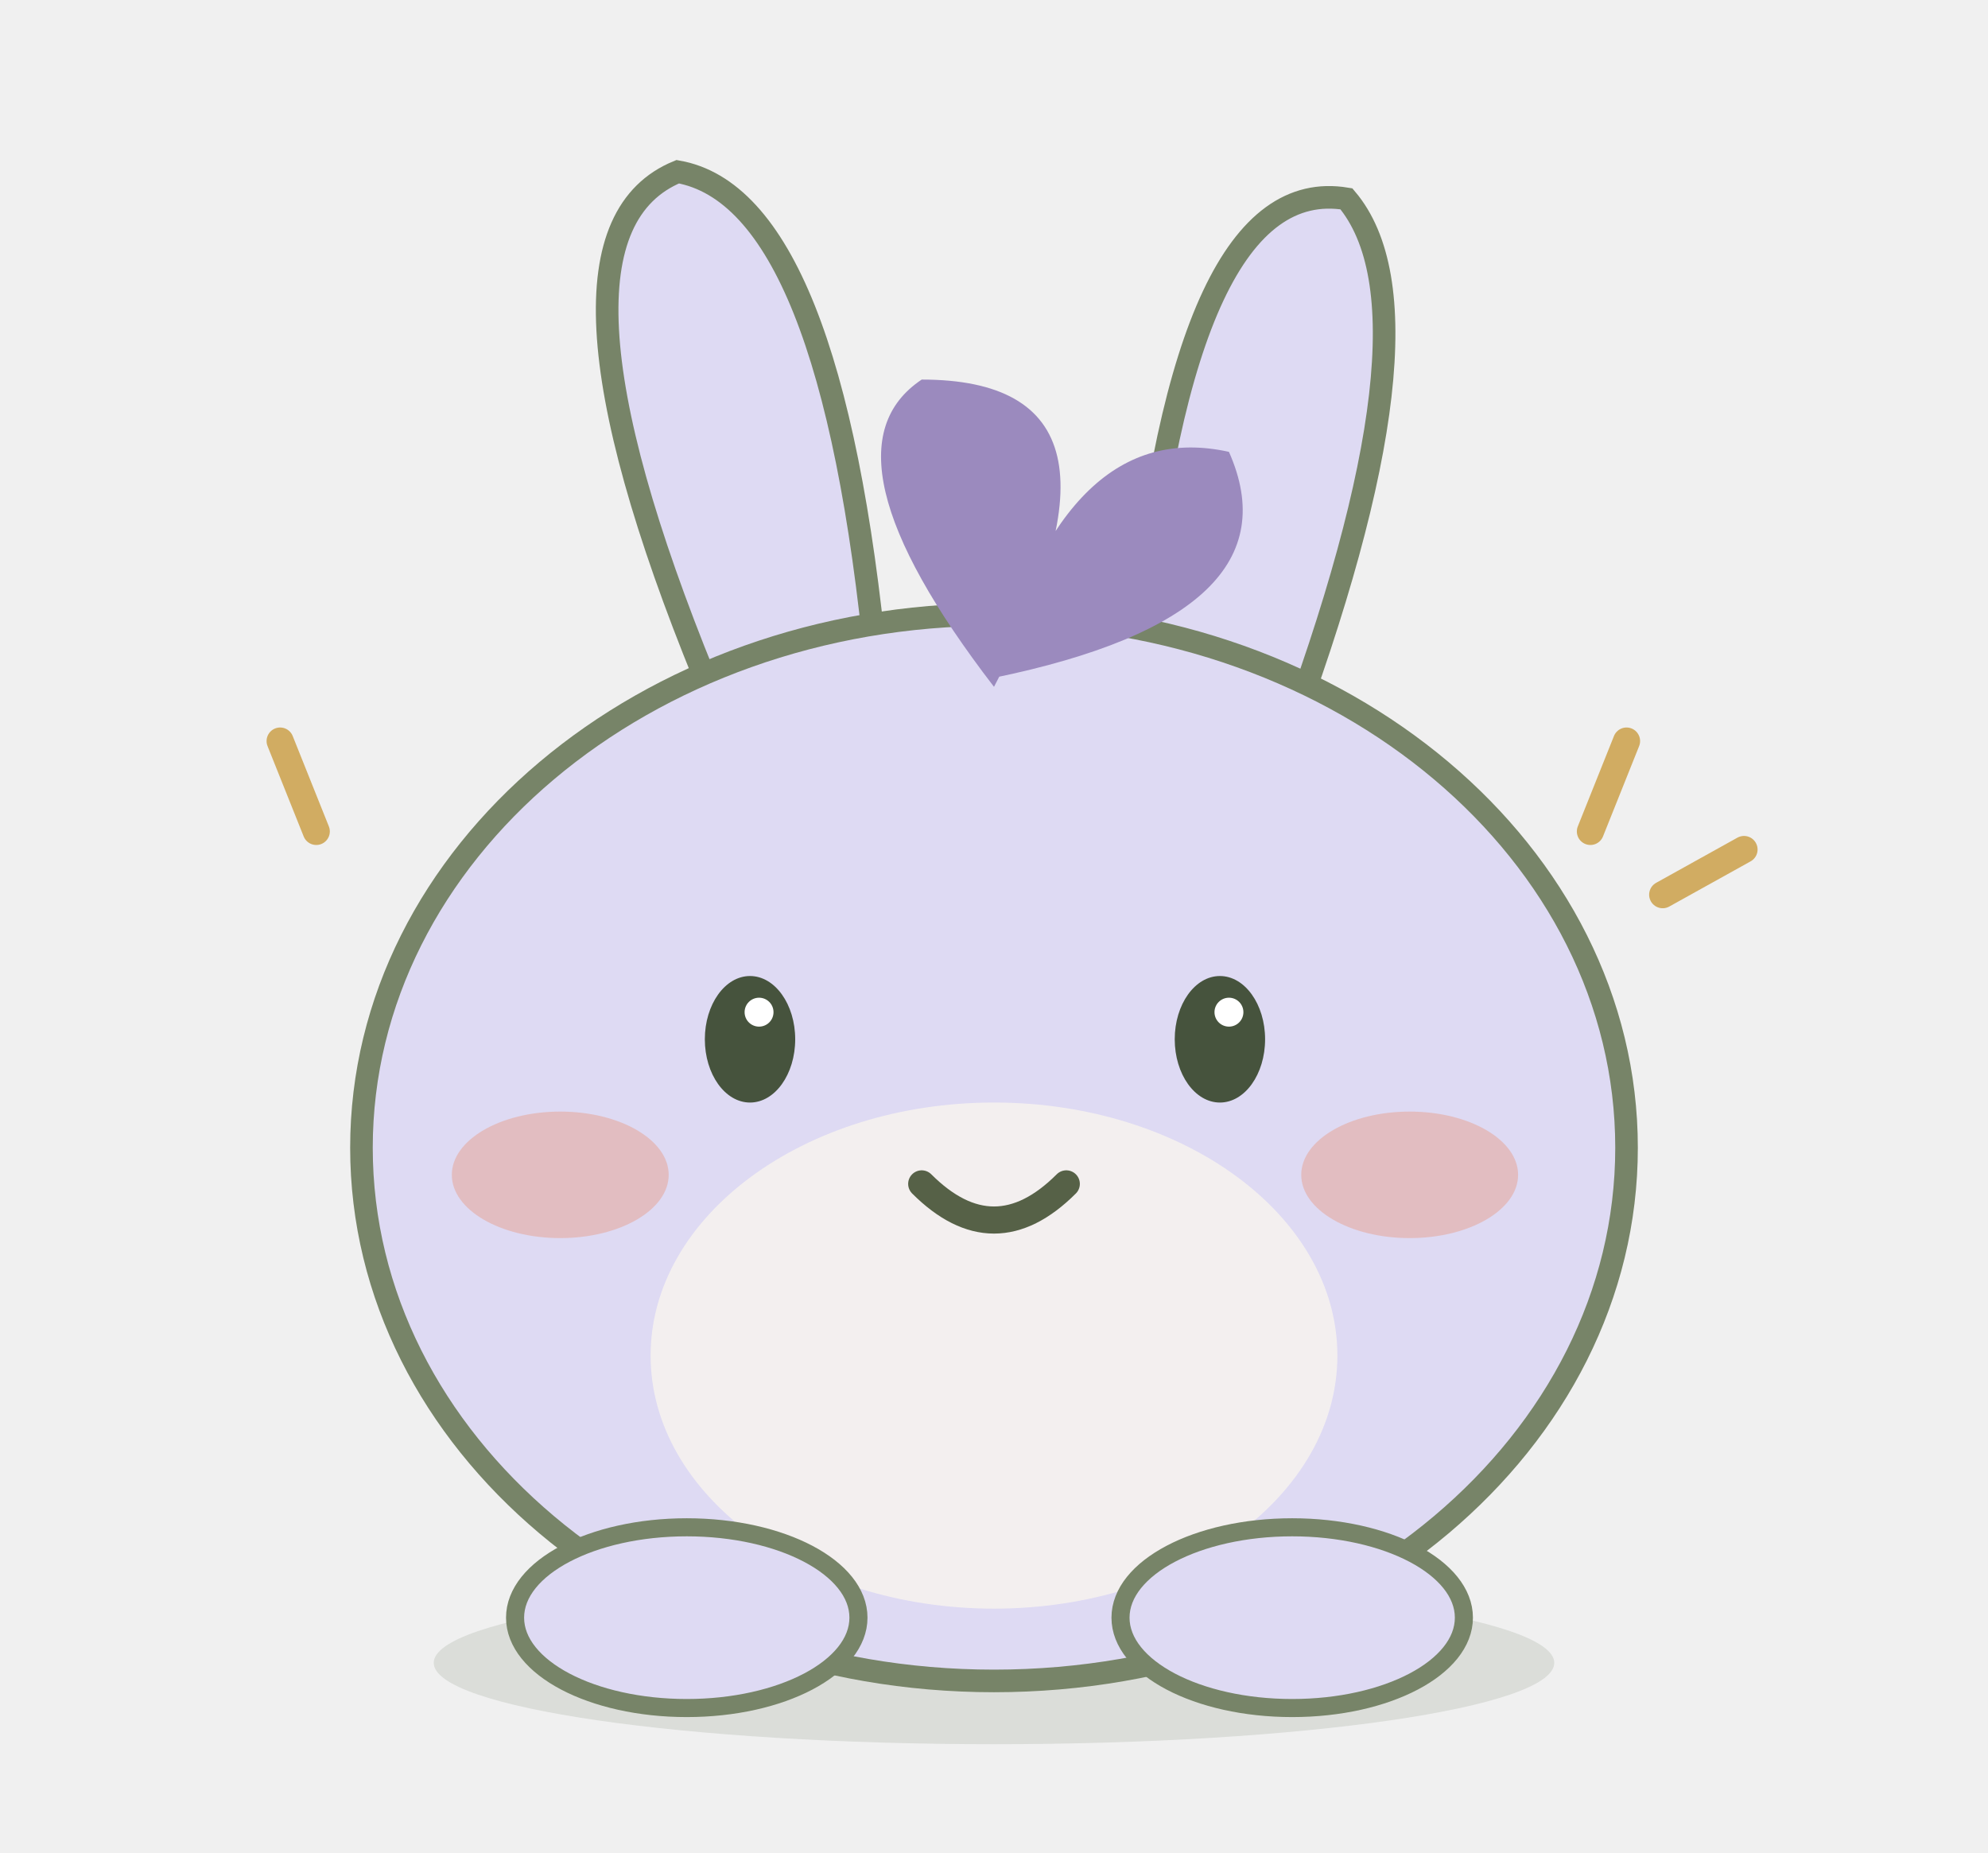
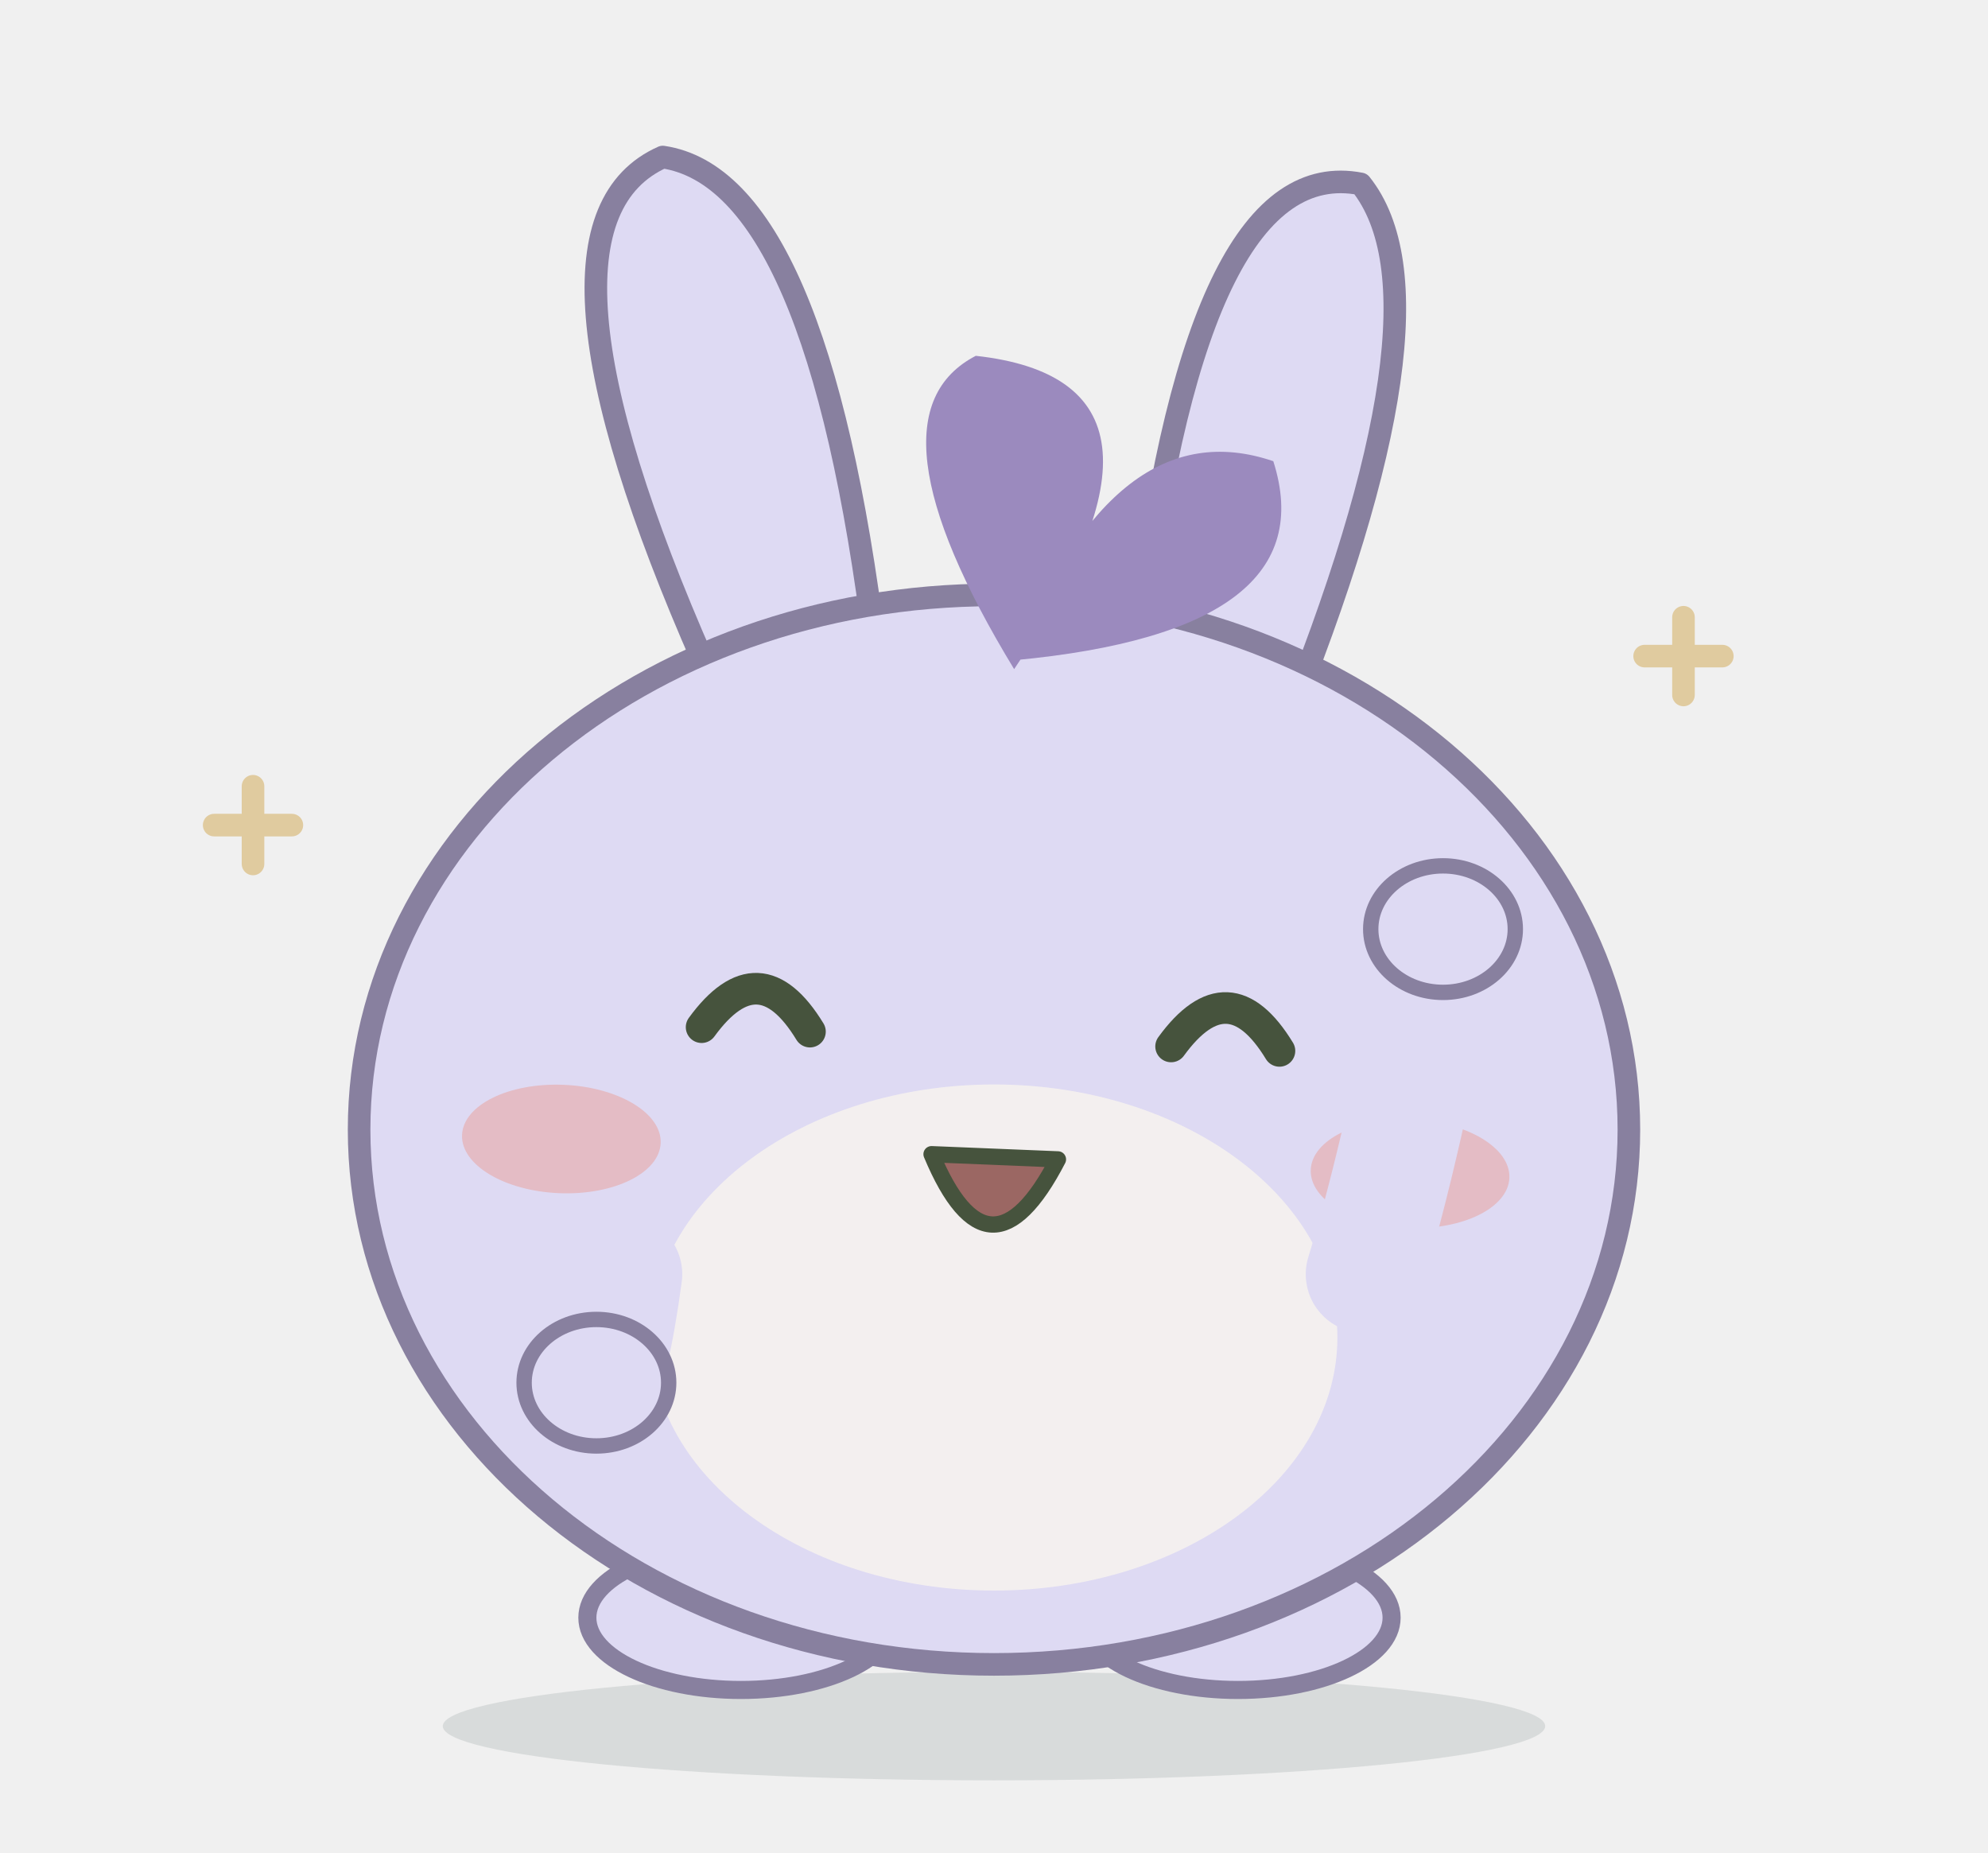
- <svg xmlns="http://www.w3.org/2000/svg" width="220" height="205" viewBox="0 0 220 205">
-   <ellipse cx="110" cy="184" rx="62" ry="9" fill="#384d2b" opacity=".12" />
-   <g transform="translate(0 2)">
-     <path d="M78 73Q58 24 75 17Q92 20 97 72M126 69Q131 17 149 20Q160 33 142 81" fill="#dedaf3" stroke="#778468" stroke-width="2.5" />
-     <ellipse cx="110" cy="125" rx="70" ry="59" fill="#dedaf3" stroke="#778468" stroke-width="2.5" />
-     <ellipse cx="110" cy="148" rx="38" ry="28" fill="#fffbed" opacity=".65" />
-     <ellipse cx="62" cy="128" rx="12" ry="7" fill="#e5aaa0" opacity=".6" />
-     <ellipse cx="156" cy="128" rx="12" ry="7" fill="#e5aaa0" opacity=".6" />
-     <ellipse cx="83" cy="113" rx="5" ry="7" fill="#46533d" />
-     <ellipse cx="135" cy="113" rx="5" ry="7" fill="#46533d" />
-     <circle cx="84" cy="110" r="1.6" fill="white" />
-     <circle cx="136" cy="110" r="1.6" fill="white" />
-     <path d="M102 129q8 8 16 0" fill="none" stroke="#566147" stroke-width="3" stroke-linecap="round" />
-     <ellipse cx="76" cy="177" rx="19" ry="10" fill="#dedaf3" stroke="#778468" stroke-width="2" />
-     <ellipse cx="143" cy="177" rx="19" ry="10" fill="#dedaf3" stroke="#778468" stroke-width="2" />
-     <path d="M110 74Q90 48 102 40Q128 40 110 74M110 73Q118 44 136 48Q144 66 110 73" fill="#9b8abe" />
-     <path d="M176 90l4-10m4 17l9-5M35 90l-4-10" stroke="#d1ac62" stroke-width="3" stroke-linecap="round" />
+ <svg xmlns="http://www.w3.org/2000/svg" width="220" height="205" viewBox="0 0 220 205" role="img" aria-label="luna greet frame 1">
+   <ellipse cx="110" cy="191" rx="61" ry="6" fill="#263e3c" stroke="none" stroke-width="0" opacity=".12" />
+   <g data-part="feet">
+     <g transform="rotate(0 82 179)">
+       <ellipse cx="82" cy="179" rx="17" ry="8" fill="#dedaf3" stroke="#88809f" stroke-width="2" />
+     </g>
+     <g transform="rotate(0 137 179)">
+       <ellipse cx="137" cy="179" rx="17" ry="8" fill="#dedaf3" stroke="#88809f" stroke-width="2" />
+     </g>
+   </g>
+   <g transform="translate(0 0)">
+     <g transform="translate(110 180) scale(1 1) translate(-110 -180)">
+       <g transform="rotate(-1.56 88 78)">
+         <path d="M78 73Q58 24 75 17Q92 20 97 72Z" fill="#dedaf3" stroke="#88809f" stroke-width="2.5" stroke-linecap="round" stroke-linejoin="round" />
+       </g>
+       <g transform="rotate(1.56 137 78)">
+         <path d="M126 69Q131 17 149 20Q160 33 142 81Z" fill="#dedaf3" stroke="#88809f" stroke-width="2.5" stroke-linecap="round" stroke-linejoin="round" />
+       </g>
+       <ellipse cx="110" cy="125" rx="70.26" ry="59.17" fill="#dedaf3" stroke="#88809f" stroke-width="2.5" />
+       <ellipse cx="110" cy="148" rx="38" ry="28" fill="#fffbed" stroke="none" stroke-width="0" opacity=".65" />
+       <g transform="rotate(2.35 110 130) translate(0 0)">
+         <g data-part="face">
+           <ellipse cx="62" cy="128" rx="11" ry="6" fill="#e99e97" stroke="none" stroke-width="0" opacity="0.5" />
+           <ellipse cx="156" cy="128" rx="11" ry="6" fill="#e99e97" stroke="none" stroke-width="0" opacity=".5" />
+           <path d="M77 115q6 -9 12 0" fill="none" stroke="#46533d" stroke-width="3.5" stroke-linecap="round" stroke-linejoin="round" />
+           <path d="M129 115q6 -9 12 0" fill="none" stroke="#46533d" stroke-width="3.5" stroke-linecap="round" stroke-linejoin="round" />
+           <path d="M103 128Q110 143 117 128Z" fill="#9b6763" stroke="#46533d" stroke-width="1.8" stroke-linecap="round" stroke-linejoin="round" />
+         </g>
+         <g transform="rotate(3.91 110 73)">
+           <path d="M110 74Q90 48 102 40Q128 40 110 74M110 73Q118 44 136 48Q144 66 110 73" fill="#9b8abe" stroke="none" stroke-width="2.5" stroke-linecap="round" stroke-linejoin="round" />
+         </g>
+       </g>
+     </g>
+   </g>
+   <g data-part="left-arm">
+     <path d="M69 141Q67.5 152 66 153" fill="none" stroke="#dedaf3" stroke-width="13" stroke-linecap="round" stroke-linejoin="round" />
+     <ellipse cx="66" cy="153" rx="8" ry="7" fill="#dedaf3" stroke="#88809f" stroke-width="1.7" />
+   </g>
+   <g data-part="right-arm">
+     <path d="M151 141Q155.35 126.91 159.691 102.814" fill="none" stroke="#dedaf3" stroke-width="13" stroke-linecap="round" stroke-linejoin="round" />
+     <ellipse cx="159.69" cy="102.81" rx="8" ry="7" fill="#dedaf3" stroke="#88809f" stroke-width="1.7" />
+   </g>
+   <g data-part="sparkle" opacity="0.56">
+     <path d="M28 87v8.6m-4.3 -4.3h8.6m154-23v8.6m-4.3 -4.3h8.6" fill="none" stroke="#d5ae61" stroke-width="2.5" stroke-linecap="round" stroke-linejoin="round" />
  </g>
</svg>
